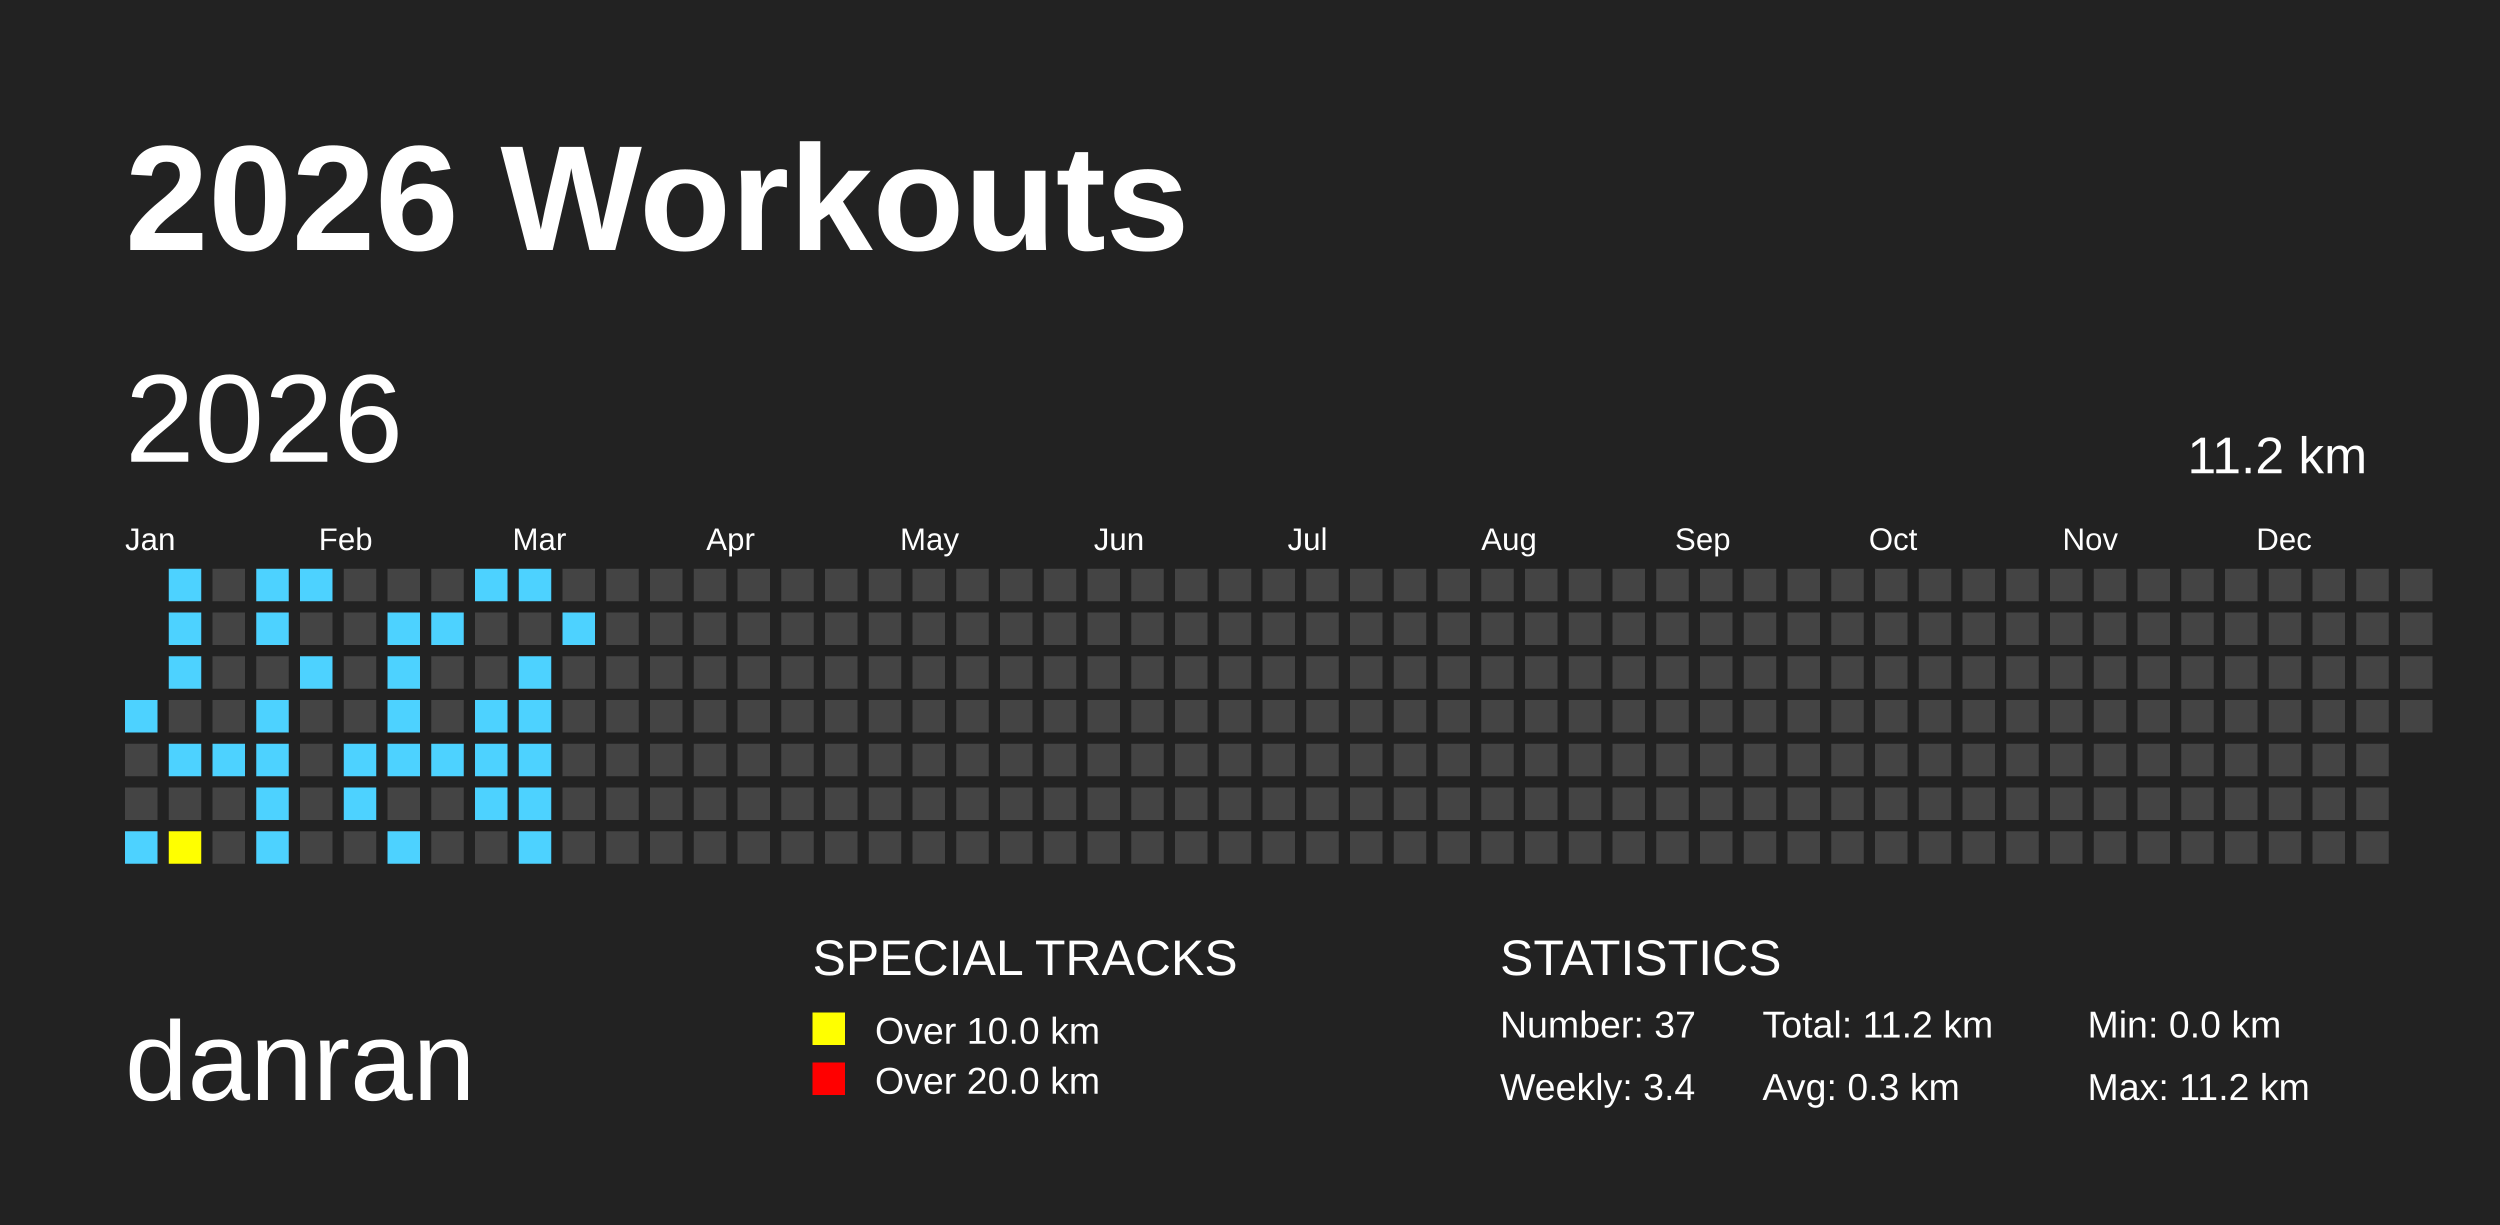
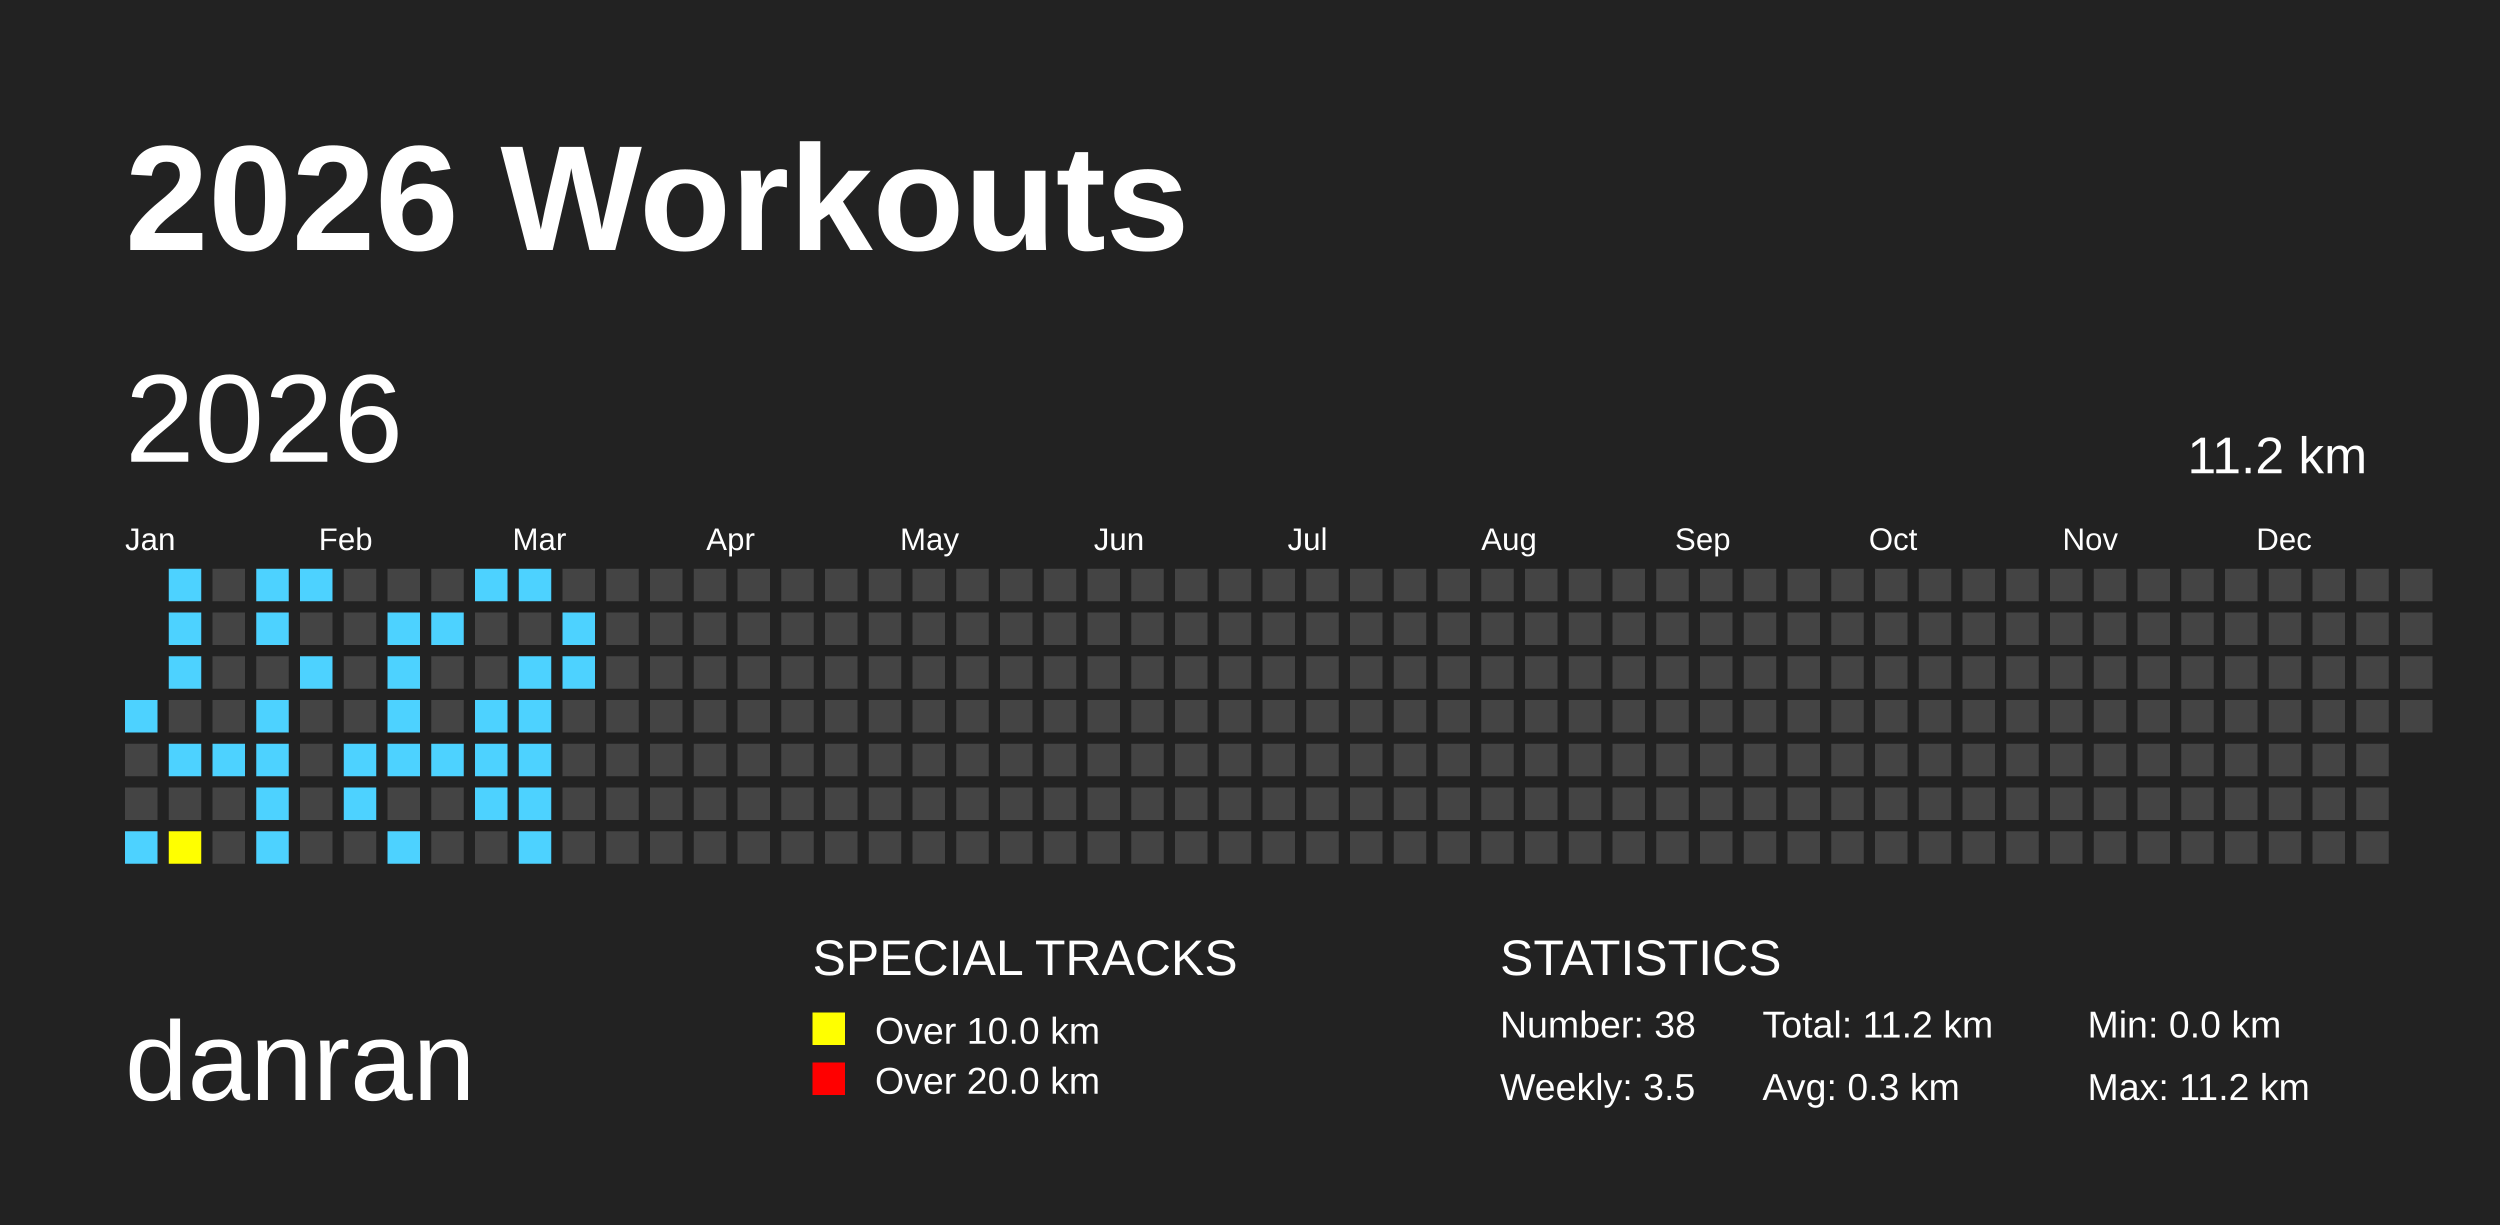
<svg xmlns="http://www.w3.org/2000/svg" baseProfile="full" height="98mm" version="1.1" viewBox="0,0,200,98" width="200mm">
  <defs />
  <rect fill="#222222" height="98" width="200" x="0" y="0" />
  <text fill="#FFFFFF" style="font-size:12px; font-family:Arial; font-weight:bold;" x="10" y="20">2026 Workouts</text>
  <text fill="#FFFFFF" style="font-size:9px; font-family:Arial" x="10" y="88">danran</text>
  <text fill="#FFFFFF" style="font-size:4px; font-family:Arial" x="65" y="78">SPECIAL TRACKS</text>
  <rect fill="yellow" height="2.6" width="2.6" x="65" y="81" />
  <text fill="#FFFFFF" style="font-size:3px; font-family:Arial" x="70" y="83.5">Over 10.0 km</text>
  <rect fill="red" height="2.6" width="2.6" x="65" y="85" />
  <text fill="#FFFFFF" style="font-size:3px; font-family:Arial" x="70" y="87.5">Over 20.0 km</text>
  <text fill="#FFFFFF" style="font-size:4px; font-family:Arial" x="120" y="78">STATISTICS</text>
-   <text fill="#FFFFFF" style="font-size:3px; font-family:Arial" x="120" y="83">Number: 37</text>
-   <text fill="#FFFFFF" style="font-size:3px; font-family:Arial" x="120" y="88">Weekly: 3.4</text>
+   <text fill="#FFFFFF" style="font-size:3px; font-family:Arial" x="120" y="83">Number: 38</text>
+   <text fill="#FFFFFF" style="font-size:3px; font-family:Arial" x="120" y="88">Weekly: 3.5</text>
  <text fill="#FFFFFF" style="font-size:3px; font-family:Arial" x="141" y="83">Total: 11.2 km</text>
  <text fill="#FFFFFF" style="font-size:3px; font-family:Arial" x="141" y="88">Avg: 0.3 km</text>
  <text fill="#FFFFFF" style="font-size:3px; font-family:Arial" x="167" y="83">Min: 0.0 km</text>
  <text fill="#FFFFFF" style="font-size:3px; font-family:Arial" x="167" y="88">Max: 11.2 km</text>
  <text dominant-baseline="hanging" fill="#FFFFFF" style="font-size:10.0px; font-family:Arial;" x="10" y="30">2026</text>
  <text dominant-baseline="hanging" fill="#FFFFFF" style="font-size:4.125px; font-family:Arial;" x="175" y="35">11.2 km</text>
  <text fill="#FFFFFF" style="font-size:2.5px; font-family:Arial" x="10.0" y="44">Jan</text>
  <text fill="#FFFFFF" style="font-size:2.5px; font-family:Arial" x="25.5" y="44">Feb</text>
  <text fill="#FFFFFF" style="font-size:2.5px; font-family:Arial" x="41.0" y="44">Mar</text>
  <text fill="#FFFFFF" style="font-size:2.5px; font-family:Arial" x="56.5" y="44">Apr</text>
  <text fill="#FFFFFF" style="font-size:2.5px; font-family:Arial" x="72.0" y="44">May</text>
  <text fill="#FFFFFF" style="font-size:2.5px; font-family:Arial" x="87.5" y="44">Jun</text>
  <text fill="#FFFFFF" style="font-size:2.5px; font-family:Arial" x="103.0" y="44">Jul</text>
  <text fill="#FFFFFF" style="font-size:2.5px; font-family:Arial" x="118.5" y="44">Aug</text>
  <text fill="#FFFFFF" style="font-size:2.5px; font-family:Arial" x="134.0" y="44">Sep</text>
  <text fill="#FFFFFF" style="font-size:2.5px; font-family:Arial" x="149.5" y="44">Oct</text>
  <text fill="#FFFFFF" style="font-size:2.5px; font-family:Arial" x="165.0" y="44">Nov</text>
  <text fill="#FFFFFF" style="font-size:2.5px; font-family:Arial" x="180.5" y="44">Dec</text>
  <rect fill="#4DD2FF" height="2.6" width="2.6" x="10.0" y="56.0" />
  <rect fill="#444444" height="2.6" width="2.6" x="10.0" y="59.5" />
  <rect fill="#444444" height="2.6" width="2.6" x="10.0" y="63.0" />
  <rect fill="#4DD2FF" height="2.6" width="2.6" x="10.0" y="66.5" />
  <rect fill="#4DD2FF" height="2.6" width="2.6" x="13.5" y="45.5" />
  <rect fill="#4DD2FF" height="2.6" width="2.6" x="13.5" y="49.0" />
  <rect fill="#4DD2FF" height="2.6" width="2.6" x="13.5" y="52.5" />
  <rect fill="#444444" height="2.6" width="2.6" x="13.5" y="56.0" />
  <rect fill="#4DD2FF" height="2.6" width="2.6" x="13.5" y="59.5" />
  <rect fill="#444444" height="2.6" width="2.6" x="13.5" y="63.0" />
  <rect fill="yellow" height="2.6" width="2.6" x="13.5" y="66.5" />
  <rect fill="#444444" height="2.6" width="2.6" x="17.0" y="45.5" />
  <rect fill="#444444" height="2.6" width="2.6" x="17.0" y="49.0" />
  <rect fill="#444444" height="2.6" width="2.6" x="17.0" y="52.5" />
  <rect fill="#444444" height="2.6" width="2.6" x="17.0" y="56.0" />
  <rect fill="#4DD2FF" height="2.6" width="2.6" x="17.0" y="59.5" />
  <rect fill="#444444" height="2.6" width="2.6" x="17.0" y="63.0" />
  <rect fill="#444444" height="2.6" width="2.6" x="17.0" y="66.5" />
  <rect fill="#4DD2FF" height="2.6" width="2.6" x="20.5" y="45.5" />
  <rect fill="#4DD2FF" height="2.6" width="2.6" x="20.5" y="49.0" />
  <rect fill="#444444" height="2.6" width="2.6" x="20.5" y="52.5" />
  <rect fill="#4DD2FF" height="2.6" width="2.6" x="20.5" y="56.0" />
  <rect fill="#4DD2FF" height="2.6" width="2.6" x="20.5" y="59.5" />
  <rect fill="#4DD2FF" height="2.6" width="2.6" x="20.5" y="63.0" />
  <rect fill="#4DD2FF" height="2.6" width="2.6" x="20.5" y="66.5" />
  <rect fill="#4DD2FF" height="2.6" width="2.6" x="24.0" y="45.5" />
  <rect fill="#444444" height="2.6" width="2.6" x="24.0" y="49.0" />
  <rect fill="#4DD2FF" height="2.6" width="2.6" x="24.0" y="52.5" />
  <rect fill="#444444" height="2.6" width="2.6" x="24.0" y="56.0" />
  <rect fill="#444444" height="2.6" width="2.6" x="24.0" y="59.5" />
  <rect fill="#444444" height="2.6" width="2.6" x="24.0" y="63.0" />
  <rect fill="#444444" height="2.6" width="2.6" x="24.0" y="66.5" />
  <rect fill="#444444" height="2.6" width="2.6" x="27.5" y="45.5" />
  <rect fill="#444444" height="2.6" width="2.6" x="27.5" y="49.0" />
  <rect fill="#444444" height="2.6" width="2.6" x="27.5" y="52.5" />
  <rect fill="#444444" height="2.6" width="2.6" x="27.5" y="56.0" />
  <rect fill="#4DD2FF" height="2.6" width="2.6" x="27.5" y="59.5" />
  <rect fill="#4DD2FF" height="2.6" width="2.6" x="27.5" y="63.0" />
  <rect fill="#444444" height="2.6" width="2.6" x="27.5" y="66.5" />
  <rect fill="#444444" height="2.6" width="2.6" x="31.0" y="45.5" />
  <rect fill="#4DD2FF" height="2.6" width="2.6" x="31.0" y="49.0" />
  <rect fill="#4DD2FF" height="2.6" width="2.6" x="31.0" y="52.5" />
  <rect fill="#4DD2FF" height="2.6" width="2.6" x="31.0" y="56.0" />
  <rect fill="#4DD2FF" height="2.6" width="2.6" x="31.0" y="59.5" />
  <rect fill="#444444" height="2.6" width="2.6" x="31.0" y="63.0" />
  <rect fill="#4DD2FF" height="2.6" width="2.6" x="31.0" y="66.5" />
  <rect fill="#444444" height="2.6" width="2.6" x="34.5" y="45.5" />
  <rect fill="#4DD2FF" height="2.6" width="2.6" x="34.5" y="49.0" />
  <rect fill="#444444" height="2.6" width="2.6" x="34.5" y="52.5" />
  <rect fill="#444444" height="2.6" width="2.6" x="34.5" y="56.0" />
  <rect fill="#4DD2FF" height="2.6" width="2.6" x="34.5" y="59.5" />
  <rect fill="#444444" height="2.6" width="2.6" x="34.5" y="63.0" />
  <rect fill="#444444" height="2.6" width="2.6" x="34.5" y="66.5" />
  <rect fill="#4DD2FF" height="2.6" width="2.6" x="38.0" y="45.5" />
  <rect fill="#444444" height="2.6" width="2.6" x="38.0" y="49.0" />
  <rect fill="#444444" height="2.6" width="2.6" x="38.0" y="52.5" />
  <rect fill="#4DD2FF" height="2.6" width="2.6" x="38.0" y="56.0" />
  <rect fill="#4DD2FF" height="2.6" width="2.6" x="38.0" y="59.5" />
  <rect fill="#4DD2FF" height="2.6" width="2.6" x="38.0" y="63.0" />
  <rect fill="#444444" height="2.6" width="2.6" x="38.0" y="66.5" />
  <rect fill="#4DD2FF" height="2.6" width="2.6" x="41.5" y="45.5" />
  <rect fill="#444444" height="2.6" width="2.6" x="41.5" y="49.0" />
  <rect fill="#4DD2FF" height="2.6" width="2.6" x="41.5" y="52.5" />
  <rect fill="#4DD2FF" height="2.6" width="2.6" x="41.5" y="56.0" />
  <rect fill="#4DD2FF" height="2.6" width="2.6" x="41.5" y="59.5" />
  <rect fill="#4DD2FF" height="2.6" width="2.6" x="41.5" y="63.0" />
  <rect fill="#4DD2FF" height="2.6" width="2.6" x="41.5" y="66.5" />
  <rect fill="#444444" height="2.6" width="2.6" x="45.0" y="45.5" />
  <rect fill="#4DD2FF" height="2.6" width="2.6" x="45.0" y="49.0" />
-   <rect fill="#444444" height="2.6" width="2.6" x="45.0" y="52.5" />
+   <rect fill="#4DD2FF" height="2.6" width="2.6" x="45.0" y="52.5" />
  <rect fill="#444444" height="2.6" width="2.6" x="45.0" y="56.0" />
  <rect fill="#444444" height="2.6" width="2.6" x="45.0" y="59.5" />
  <rect fill="#444444" height="2.6" width="2.6" x="45.0" y="63.0" />
  <rect fill="#444444" height="2.6" width="2.6" x="45.0" y="66.5" />
  <rect fill="#444444" height="2.6" width="2.6" x="48.5" y="45.5" />
  <rect fill="#444444" height="2.6" width="2.6" x="48.5" y="49.0" />
  <rect fill="#444444" height="2.6" width="2.6" x="48.5" y="52.5" />
  <rect fill="#444444" height="2.6" width="2.6" x="48.5" y="56.0" />
  <rect fill="#444444" height="2.6" width="2.6" x="48.5" y="59.5" />
  <rect fill="#444444" height="2.6" width="2.6" x="48.5" y="63.0" />
  <rect fill="#444444" height="2.6" width="2.6" x="48.5" y="66.5" />
  <rect fill="#444444" height="2.6" width="2.6" x="52.0" y="45.5" />
  <rect fill="#444444" height="2.6" width="2.6" x="52.0" y="49.0" />
  <rect fill="#444444" height="2.6" width="2.6" x="52.0" y="52.5" />
  <rect fill="#444444" height="2.6" width="2.6" x="52.0" y="56.0" />
  <rect fill="#444444" height="2.6" width="2.6" x="52.0" y="59.5" />
  <rect fill="#444444" height="2.6" width="2.6" x="52.0" y="63.0" />
  <rect fill="#444444" height="2.6" width="2.6" x="52.0" y="66.5" />
  <rect fill="#444444" height="2.6" width="2.6" x="55.5" y="45.5" />
  <rect fill="#444444" height="2.6" width="2.6" x="55.5" y="49.0" />
  <rect fill="#444444" height="2.6" width="2.6" x="55.5" y="52.5" />
  <rect fill="#444444" height="2.6" width="2.6" x="55.5" y="56.0" />
  <rect fill="#444444" height="2.6" width="2.6" x="55.5" y="59.5" />
  <rect fill="#444444" height="2.6" width="2.6" x="55.5" y="63.0" />
  <rect fill="#444444" height="2.6" width="2.6" x="55.5" y="66.5" />
  <rect fill="#444444" height="2.6" width="2.6" x="59.0" y="45.5" />
  <rect fill="#444444" height="2.6" width="2.6" x="59.0" y="49.0" />
  <rect fill="#444444" height="2.6" width="2.6" x="59.0" y="52.5" />
  <rect fill="#444444" height="2.6" width="2.6" x="59.0" y="56.0" />
  <rect fill="#444444" height="2.6" width="2.6" x="59.0" y="59.5" />
  <rect fill="#444444" height="2.6" width="2.6" x="59.0" y="63.0" />
  <rect fill="#444444" height="2.6" width="2.6" x="59.0" y="66.5" />
  <rect fill="#444444" height="2.6" width="2.6" x="62.5" y="45.5" />
  <rect fill="#444444" height="2.6" width="2.6" x="62.5" y="49.0" />
  <rect fill="#444444" height="2.6" width="2.6" x="62.5" y="52.5" />
  <rect fill="#444444" height="2.6" width="2.6" x="62.5" y="56.0" />
  <rect fill="#444444" height="2.6" width="2.6" x="62.5" y="59.5" />
  <rect fill="#444444" height="2.6" width="2.6" x="62.5" y="63.0" />
  <rect fill="#444444" height="2.6" width="2.6" x="62.5" y="66.5" />
  <rect fill="#444444" height="2.6" width="2.6" x="66.0" y="45.5" />
  <rect fill="#444444" height="2.6" width="2.6" x="66.0" y="49.0" />
  <rect fill="#444444" height="2.6" width="2.6" x="66.0" y="52.5" />
  <rect fill="#444444" height="2.6" width="2.6" x="66.0" y="56.0" />
  <rect fill="#444444" height="2.6" width="2.6" x="66.0" y="59.5" />
  <rect fill="#444444" height="2.6" width="2.6" x="66.0" y="63.0" />
  <rect fill="#444444" height="2.6" width="2.6" x="66.0" y="66.5" />
  <rect fill="#444444" height="2.6" width="2.6" x="69.5" y="45.5" />
  <rect fill="#444444" height="2.6" width="2.6" x="69.5" y="49.0" />
  <rect fill="#444444" height="2.6" width="2.6" x="69.5" y="52.5" />
  <rect fill="#444444" height="2.6" width="2.6" x="69.5" y="56.0" />
  <rect fill="#444444" height="2.6" width="2.6" x="69.5" y="59.5" />
  <rect fill="#444444" height="2.6" width="2.6" x="69.5" y="63.0" />
  <rect fill="#444444" height="2.6" width="2.6" x="69.5" y="66.5" />
  <rect fill="#444444" height="2.6" width="2.6" x="73.0" y="45.5" />
  <rect fill="#444444" height="2.6" width="2.6" x="73.0" y="49.0" />
  <rect fill="#444444" height="2.6" width="2.6" x="73.0" y="52.5" />
  <rect fill="#444444" height="2.6" width="2.6" x="73.0" y="56.0" />
  <rect fill="#444444" height="2.6" width="2.6" x="73.0" y="59.5" />
  <rect fill="#444444" height="2.6" width="2.6" x="73.0" y="63.0" />
  <rect fill="#444444" height="2.6" width="2.6" x="73.0" y="66.5" />
  <rect fill="#444444" height="2.6" width="2.6" x="76.5" y="45.5" />
  <rect fill="#444444" height="2.6" width="2.6" x="76.5" y="49.0" />
  <rect fill="#444444" height="2.6" width="2.6" x="76.5" y="52.5" />
  <rect fill="#444444" height="2.6" width="2.6" x="76.5" y="56.0" />
  <rect fill="#444444" height="2.6" width="2.6" x="76.5" y="59.5" />
  <rect fill="#444444" height="2.6" width="2.6" x="76.5" y="63.0" />
  <rect fill="#444444" height="2.6" width="2.6" x="76.5" y="66.5" />
  <rect fill="#444444" height="2.6" width="2.6" x="80.0" y="45.5" />
  <rect fill="#444444" height="2.6" width="2.6" x="80.0" y="49.0" />
  <rect fill="#444444" height="2.6" width="2.6" x="80.0" y="52.5" />
  <rect fill="#444444" height="2.6" width="2.6" x="80.0" y="56.0" />
  <rect fill="#444444" height="2.6" width="2.6" x="80.0" y="59.5" />
  <rect fill="#444444" height="2.6" width="2.6" x="80.0" y="63.0" />
  <rect fill="#444444" height="2.6" width="2.6" x="80.0" y="66.5" />
  <rect fill="#444444" height="2.6" width="2.6" x="83.5" y="45.5" />
  <rect fill="#444444" height="2.6" width="2.6" x="83.5" y="49.0" />
  <rect fill="#444444" height="2.6" width="2.6" x="83.5" y="52.5" />
  <rect fill="#444444" height="2.6" width="2.6" x="83.5" y="56.0" />
  <rect fill="#444444" height="2.6" width="2.6" x="83.5" y="59.5" />
  <rect fill="#444444" height="2.6" width="2.6" x="83.5" y="63.0" />
  <rect fill="#444444" height="2.6" width="2.6" x="83.5" y="66.5" />
  <rect fill="#444444" height="2.6" width="2.6" x="87.0" y="45.5" />
  <rect fill="#444444" height="2.6" width="2.6" x="87.0" y="49.0" />
  <rect fill="#444444" height="2.6" width="2.6" x="87.0" y="52.5" />
  <rect fill="#444444" height="2.6" width="2.6" x="87.0" y="56.0" />
  <rect fill="#444444" height="2.6" width="2.6" x="87.0" y="59.5" />
  <rect fill="#444444" height="2.6" width="2.6" x="87.0" y="63.0" />
  <rect fill="#444444" height="2.6" width="2.6" x="87.0" y="66.5" />
  <rect fill="#444444" height="2.6" width="2.6" x="90.5" y="45.5" />
  <rect fill="#444444" height="2.6" width="2.6" x="90.5" y="49.0" />
  <rect fill="#444444" height="2.6" width="2.6" x="90.5" y="52.5" />
  <rect fill="#444444" height="2.6" width="2.6" x="90.5" y="56.0" />
  <rect fill="#444444" height="2.6" width="2.6" x="90.5" y="59.5" />
  <rect fill="#444444" height="2.6" width="2.6" x="90.5" y="63.0" />
  <rect fill="#444444" height="2.6" width="2.6" x="90.5" y="66.5" />
  <rect fill="#444444" height="2.6" width="2.6" x="94.0" y="45.5" />
  <rect fill="#444444" height="2.6" width="2.6" x="94.0" y="49.0" />
  <rect fill="#444444" height="2.6" width="2.6" x="94.0" y="52.5" />
  <rect fill="#444444" height="2.6" width="2.6" x="94.0" y="56.0" />
  <rect fill="#444444" height="2.6" width="2.6" x="94.0" y="59.5" />
  <rect fill="#444444" height="2.6" width="2.6" x="94.0" y="63.0" />
  <rect fill="#444444" height="2.6" width="2.6" x="94.0" y="66.5" />
  <rect fill="#444444" height="2.6" width="2.6" x="97.5" y="45.5" />
  <rect fill="#444444" height="2.6" width="2.6" x="97.5" y="49.0" />
  <rect fill="#444444" height="2.6" width="2.6" x="97.5" y="52.5" />
  <rect fill="#444444" height="2.6" width="2.6" x="97.5" y="56.0" />
  <rect fill="#444444" height="2.6" width="2.6" x="97.5" y="59.5" />
  <rect fill="#444444" height="2.6" width="2.6" x="97.5" y="63.0" />
  <rect fill="#444444" height="2.6" width="2.6" x="97.5" y="66.5" />
  <rect fill="#444444" height="2.6" width="2.6" x="101.0" y="45.5" />
  <rect fill="#444444" height="2.6" width="2.6" x="101.0" y="49.0" />
  <rect fill="#444444" height="2.6" width="2.6" x="101.0" y="52.5" />
  <rect fill="#444444" height="2.6" width="2.6" x="101.0" y="56.0" />
  <rect fill="#444444" height="2.6" width="2.6" x="101.0" y="59.5" />
  <rect fill="#444444" height="2.6" width="2.6" x="101.0" y="63.0" />
  <rect fill="#444444" height="2.6" width="2.6" x="101.0" y="66.5" />
  <rect fill="#444444" height="2.6" width="2.6" x="104.5" y="45.5" />
  <rect fill="#444444" height="2.6" width="2.6" x="104.5" y="49.0" />
  <rect fill="#444444" height="2.6" width="2.6" x="104.5" y="52.5" />
  <rect fill="#444444" height="2.6" width="2.6" x="104.5" y="56.0" />
  <rect fill="#444444" height="2.6" width="2.6" x="104.5" y="59.5" />
  <rect fill="#444444" height="2.6" width="2.6" x="104.5" y="63.0" />
  <rect fill="#444444" height="2.6" width="2.6" x="104.5" y="66.5" />
  <rect fill="#444444" height="2.6" width="2.6" x="108.0" y="45.5" />
  <rect fill="#444444" height="2.6" width="2.6" x="108.0" y="49.0" />
  <rect fill="#444444" height="2.6" width="2.6" x="108.0" y="52.5" />
  <rect fill="#444444" height="2.6" width="2.6" x="108.0" y="56.0" />
  <rect fill="#444444" height="2.6" width="2.6" x="108.0" y="59.5" />
  <rect fill="#444444" height="2.6" width="2.6" x="108.0" y="63.0" />
  <rect fill="#444444" height="2.6" width="2.6" x="108.0" y="66.5" />
  <rect fill="#444444" height="2.6" width="2.6" x="111.5" y="45.5" />
  <rect fill="#444444" height="2.6" width="2.6" x="111.5" y="49.0" />
  <rect fill="#444444" height="2.6" width="2.6" x="111.5" y="52.5" />
  <rect fill="#444444" height="2.6" width="2.6" x="111.5" y="56.0" />
  <rect fill="#444444" height="2.6" width="2.6" x="111.5" y="59.5" />
  <rect fill="#444444" height="2.6" width="2.6" x="111.5" y="63.0" />
  <rect fill="#444444" height="2.6" width="2.6" x="111.5" y="66.5" />
  <rect fill="#444444" height="2.6" width="2.6" x="115.0" y="45.5" />
  <rect fill="#444444" height="2.6" width="2.6" x="115.0" y="49.0" />
  <rect fill="#444444" height="2.6" width="2.6" x="115.0" y="52.5" />
  <rect fill="#444444" height="2.6" width="2.6" x="115.0" y="56.0" />
  <rect fill="#444444" height="2.6" width="2.6" x="115.0" y="59.5" />
  <rect fill="#444444" height="2.6" width="2.6" x="115.0" y="63.0" />
  <rect fill="#444444" height="2.6" width="2.6" x="115.0" y="66.5" />
  <rect fill="#444444" height="2.6" width="2.6" x="118.5" y="45.5" />
  <rect fill="#444444" height="2.6" width="2.6" x="118.5" y="49.0" />
  <rect fill="#444444" height="2.6" width="2.6" x="118.5" y="52.5" />
  <rect fill="#444444" height="2.6" width="2.6" x="118.5" y="56.0" />
  <rect fill="#444444" height="2.6" width="2.6" x="118.5" y="59.5" />
  <rect fill="#444444" height="2.6" width="2.6" x="118.5" y="63.0" />
  <rect fill="#444444" height="2.6" width="2.6" x="118.5" y="66.5" />
  <rect fill="#444444" height="2.6" width="2.6" x="122.0" y="45.5" />
  <rect fill="#444444" height="2.6" width="2.6" x="122.0" y="49.0" />
  <rect fill="#444444" height="2.6" width="2.6" x="122.0" y="52.5" />
  <rect fill="#444444" height="2.6" width="2.6" x="122.0" y="56.0" />
  <rect fill="#444444" height="2.6" width="2.6" x="122.0" y="59.5" />
  <rect fill="#444444" height="2.6" width="2.6" x="122.0" y="63.0" />
  <rect fill="#444444" height="2.6" width="2.6" x="122.0" y="66.5" />
  <rect fill="#444444" height="2.6" width="2.6" x="125.5" y="45.5" />
  <rect fill="#444444" height="2.6" width="2.6" x="125.5" y="49.0" />
  <rect fill="#444444" height="2.6" width="2.6" x="125.5" y="52.5" />
  <rect fill="#444444" height="2.6" width="2.6" x="125.5" y="56.0" />
  <rect fill="#444444" height="2.6" width="2.6" x="125.5" y="59.5" />
  <rect fill="#444444" height="2.6" width="2.6" x="125.5" y="63.0" />
  <rect fill="#444444" height="2.6" width="2.6" x="125.5" y="66.5" />
  <rect fill="#444444" height="2.6" width="2.6" x="129.0" y="45.5" />
  <rect fill="#444444" height="2.6" width="2.6" x="129.0" y="49.0" />
  <rect fill="#444444" height="2.6" width="2.6" x="129.0" y="52.5" />
  <rect fill="#444444" height="2.6" width="2.6" x="129.0" y="56.0" />
  <rect fill="#444444" height="2.6" width="2.6" x="129.0" y="59.5" />
  <rect fill="#444444" height="2.6" width="2.6" x="129.0" y="63.0" />
  <rect fill="#444444" height="2.6" width="2.6" x="129.0" y="66.5" />
  <rect fill="#444444" height="2.6" width="2.6" x="132.5" y="45.5" />
  <rect fill="#444444" height="2.6" width="2.6" x="132.5" y="49.0" />
  <rect fill="#444444" height="2.6" width="2.6" x="132.5" y="52.5" />
  <rect fill="#444444" height="2.6" width="2.6" x="132.5" y="56.0" />
  <rect fill="#444444" height="2.6" width="2.6" x="132.5" y="59.5" />
  <rect fill="#444444" height="2.6" width="2.6" x="132.5" y="63.0" />
  <rect fill="#444444" height="2.6" width="2.6" x="132.5" y="66.5" />
  <rect fill="#444444" height="2.6" width="2.6" x="136.0" y="45.5" />
  <rect fill="#444444" height="2.6" width="2.6" x="136.0" y="49.0" />
  <rect fill="#444444" height="2.6" width="2.6" x="136.0" y="52.5" />
  <rect fill="#444444" height="2.6" width="2.6" x="136.0" y="56.0" />
  <rect fill="#444444" height="2.6" width="2.6" x="136.0" y="59.5" />
  <rect fill="#444444" height="2.6" width="2.6" x="136.0" y="63.0" />
  <rect fill="#444444" height="2.6" width="2.6" x="136.0" y="66.5" />
  <rect fill="#444444" height="2.6" width="2.6" x="139.5" y="45.5" />
  <rect fill="#444444" height="2.6" width="2.6" x="139.5" y="49.0" />
  <rect fill="#444444" height="2.6" width="2.6" x="139.5" y="52.5" />
  <rect fill="#444444" height="2.6" width="2.6" x="139.5" y="56.0" />
  <rect fill="#444444" height="2.6" width="2.6" x="139.5" y="59.5" />
  <rect fill="#444444" height="2.6" width="2.6" x="139.5" y="63.0" />
  <rect fill="#444444" height="2.6" width="2.6" x="139.5" y="66.5" />
  <rect fill="#444444" height="2.6" width="2.6" x="143.0" y="45.5" />
  <rect fill="#444444" height="2.6" width="2.6" x="143.0" y="49.0" />
  <rect fill="#444444" height="2.6" width="2.6" x="143.0" y="52.5" />
  <rect fill="#444444" height="2.6" width="2.6" x="143.0" y="56.0" />
  <rect fill="#444444" height="2.6" width="2.6" x="143.0" y="59.5" />
  <rect fill="#444444" height="2.6" width="2.6" x="143.0" y="63.0" />
  <rect fill="#444444" height="2.6" width="2.6" x="143.0" y="66.5" />
  <rect fill="#444444" height="2.6" width="2.6" x="146.5" y="45.5" />
  <rect fill="#444444" height="2.6" width="2.6" x="146.5" y="49.0" />
  <rect fill="#444444" height="2.6" width="2.6" x="146.5" y="52.5" />
  <rect fill="#444444" height="2.6" width="2.6" x="146.5" y="56.0" />
  <rect fill="#444444" height="2.6" width="2.6" x="146.5" y="59.5" />
  <rect fill="#444444" height="2.6" width="2.6" x="146.5" y="63.0" />
  <rect fill="#444444" height="2.6" width="2.6" x="146.5" y="66.5" />
  <rect fill="#444444" height="2.6" width="2.6" x="150.0" y="45.5" />
  <rect fill="#444444" height="2.6" width="2.6" x="150.0" y="49.0" />
  <rect fill="#444444" height="2.6" width="2.6" x="150.0" y="52.5" />
  <rect fill="#444444" height="2.6" width="2.6" x="150.0" y="56.0" />
  <rect fill="#444444" height="2.6" width="2.6" x="150.0" y="59.5" />
  <rect fill="#444444" height="2.6" width="2.6" x="150.0" y="63.0" />
  <rect fill="#444444" height="2.6" width="2.6" x="150.0" y="66.5" />
  <rect fill="#444444" height="2.6" width="2.6" x="153.5" y="45.5" />
  <rect fill="#444444" height="2.6" width="2.6" x="153.5" y="49.0" />
  <rect fill="#444444" height="2.6" width="2.6" x="153.5" y="52.5" />
  <rect fill="#444444" height="2.6" width="2.6" x="153.5" y="56.0" />
  <rect fill="#444444" height="2.6" width="2.6" x="153.5" y="59.5" />
  <rect fill="#444444" height="2.6" width="2.6" x="153.5" y="63.0" />
  <rect fill="#444444" height="2.6" width="2.6" x="153.5" y="66.5" />
  <rect fill="#444444" height="2.6" width="2.6" x="157.0" y="45.5" />
  <rect fill="#444444" height="2.6" width="2.6" x="157.0" y="49.0" />
  <rect fill="#444444" height="2.6" width="2.6" x="157.0" y="52.5" />
  <rect fill="#444444" height="2.6" width="2.6" x="157.0" y="56.0" />
  <rect fill="#444444" height="2.6" width="2.6" x="157.0" y="59.5" />
  <rect fill="#444444" height="2.6" width="2.6" x="157.0" y="63.0" />
  <rect fill="#444444" height="2.6" width="2.6" x="157.0" y="66.5" />
  <rect fill="#444444" height="2.6" width="2.6" x="160.5" y="45.5" />
  <rect fill="#444444" height="2.6" width="2.6" x="160.5" y="49.0" />
  <rect fill="#444444" height="2.6" width="2.6" x="160.5" y="52.5" />
  <rect fill="#444444" height="2.6" width="2.6" x="160.5" y="56.0" />
  <rect fill="#444444" height="2.6" width="2.6" x="160.5" y="59.5" />
  <rect fill="#444444" height="2.6" width="2.6" x="160.5" y="63.0" />
  <rect fill="#444444" height="2.6" width="2.6" x="160.5" y="66.5" />
  <rect fill="#444444" height="2.6" width="2.6" x="164.0" y="45.5" />
  <rect fill="#444444" height="2.6" width="2.6" x="164.0" y="49.0" />
  <rect fill="#444444" height="2.6" width="2.6" x="164.0" y="52.5" />
  <rect fill="#444444" height="2.6" width="2.6" x="164.0" y="56.0" />
  <rect fill="#444444" height="2.6" width="2.6" x="164.0" y="59.5" />
  <rect fill="#444444" height="2.6" width="2.6" x="164.0" y="63.0" />
  <rect fill="#444444" height="2.6" width="2.6" x="164.0" y="66.5" />
  <rect fill="#444444" height="2.6" width="2.6" x="167.5" y="45.5" />
  <rect fill="#444444" height="2.6" width="2.6" x="167.5" y="49.0" />
  <rect fill="#444444" height="2.6" width="2.6" x="167.5" y="52.5" />
  <rect fill="#444444" height="2.6" width="2.6" x="167.5" y="56.0" />
  <rect fill="#444444" height="2.6" width="2.6" x="167.5" y="59.5" />
  <rect fill="#444444" height="2.6" width="2.6" x="167.5" y="63.0" />
  <rect fill="#444444" height="2.6" width="2.6" x="167.5" y="66.5" />
  <rect fill="#444444" height="2.6" width="2.6" x="171.0" y="45.5" />
  <rect fill="#444444" height="2.6" width="2.6" x="171.0" y="49.0" />
  <rect fill="#444444" height="2.6" width="2.6" x="171.0" y="52.5" />
  <rect fill="#444444" height="2.6" width="2.6" x="171.0" y="56.0" />
  <rect fill="#444444" height="2.6" width="2.6" x="171.0" y="59.5" />
  <rect fill="#444444" height="2.6" width="2.6" x="171.0" y="63.0" />
  <rect fill="#444444" height="2.6" width="2.6" x="171.0" y="66.5" />
  <rect fill="#444444" height="2.6" width="2.6" x="174.5" y="45.5" />
  <rect fill="#444444" height="2.6" width="2.6" x="174.5" y="49.0" />
  <rect fill="#444444" height="2.6" width="2.6" x="174.5" y="52.5" />
  <rect fill="#444444" height="2.6" width="2.6" x="174.5" y="56.0" />
  <rect fill="#444444" height="2.6" width="2.6" x="174.5" y="59.5" />
  <rect fill="#444444" height="2.6" width="2.6" x="174.5" y="63.0" />
  <rect fill="#444444" height="2.6" width="2.6" x="174.5" y="66.5" />
  <rect fill="#444444" height="2.6" width="2.6" x="178.0" y="45.5" />
  <rect fill="#444444" height="2.6" width="2.6" x="178.0" y="49.0" />
  <rect fill="#444444" height="2.6" width="2.6" x="178.0" y="52.5" />
  <rect fill="#444444" height="2.6" width="2.6" x="178.0" y="56.0" />
  <rect fill="#444444" height="2.6" width="2.6" x="178.0" y="59.5" />
  <rect fill="#444444" height="2.6" width="2.6" x="178.0" y="63.0" />
  <rect fill="#444444" height="2.6" width="2.6" x="178.0" y="66.5" />
  <rect fill="#444444" height="2.6" width="2.6" x="181.5" y="45.5" />
  <rect fill="#444444" height="2.6" width="2.6" x="181.5" y="49.0" />
  <rect fill="#444444" height="2.6" width="2.6" x="181.5" y="52.5" />
  <rect fill="#444444" height="2.6" width="2.6" x="181.5" y="56.0" />
  <rect fill="#444444" height="2.6" width="2.6" x="181.5" y="59.5" />
  <rect fill="#444444" height="2.6" width="2.6" x="181.5" y="63.0" />
  <rect fill="#444444" height="2.6" width="2.6" x="181.5" y="66.5" />
  <rect fill="#444444" height="2.6" width="2.6" x="185.0" y="45.5" />
  <rect fill="#444444" height="2.6" width="2.6" x="185.0" y="49.0" />
  <rect fill="#444444" height="2.6" width="2.6" x="185.0" y="52.5" />
  <rect fill="#444444" height="2.6" width="2.6" x="185.0" y="56.0" />
  <rect fill="#444444" height="2.6" width="2.6" x="185.0" y="59.5" />
  <rect fill="#444444" height="2.6" width="2.6" x="185.0" y="63.0" />
  <rect fill="#444444" height="2.6" width="2.6" x="185.0" y="66.5" />
  <rect fill="#444444" height="2.6" width="2.6" x="188.5" y="45.5" />
  <rect fill="#444444" height="2.6" width="2.6" x="188.5" y="49.0" />
  <rect fill="#444444" height="2.6" width="2.6" x="188.5" y="52.5" />
  <rect fill="#444444" height="2.6" width="2.6" x="188.5" y="56.0" />
  <rect fill="#444444" height="2.6" width="2.6" x="188.5" y="59.5" />
  <rect fill="#444444" height="2.6" width="2.6" x="188.5" y="63.0" />
  <rect fill="#444444" height="2.6" width="2.6" x="188.5" y="66.5" />
  <rect fill="#444444" height="2.6" width="2.6" x="192.0" y="45.5" />
  <rect fill="#444444" height="2.6" width="2.6" x="192.0" y="49.0" />
  <rect fill="#444444" height="2.6" width="2.6" x="192.0" y="52.5" />
  <rect fill="#444444" height="2.6" width="2.6" x="192.0" y="56.0" />
</svg>
